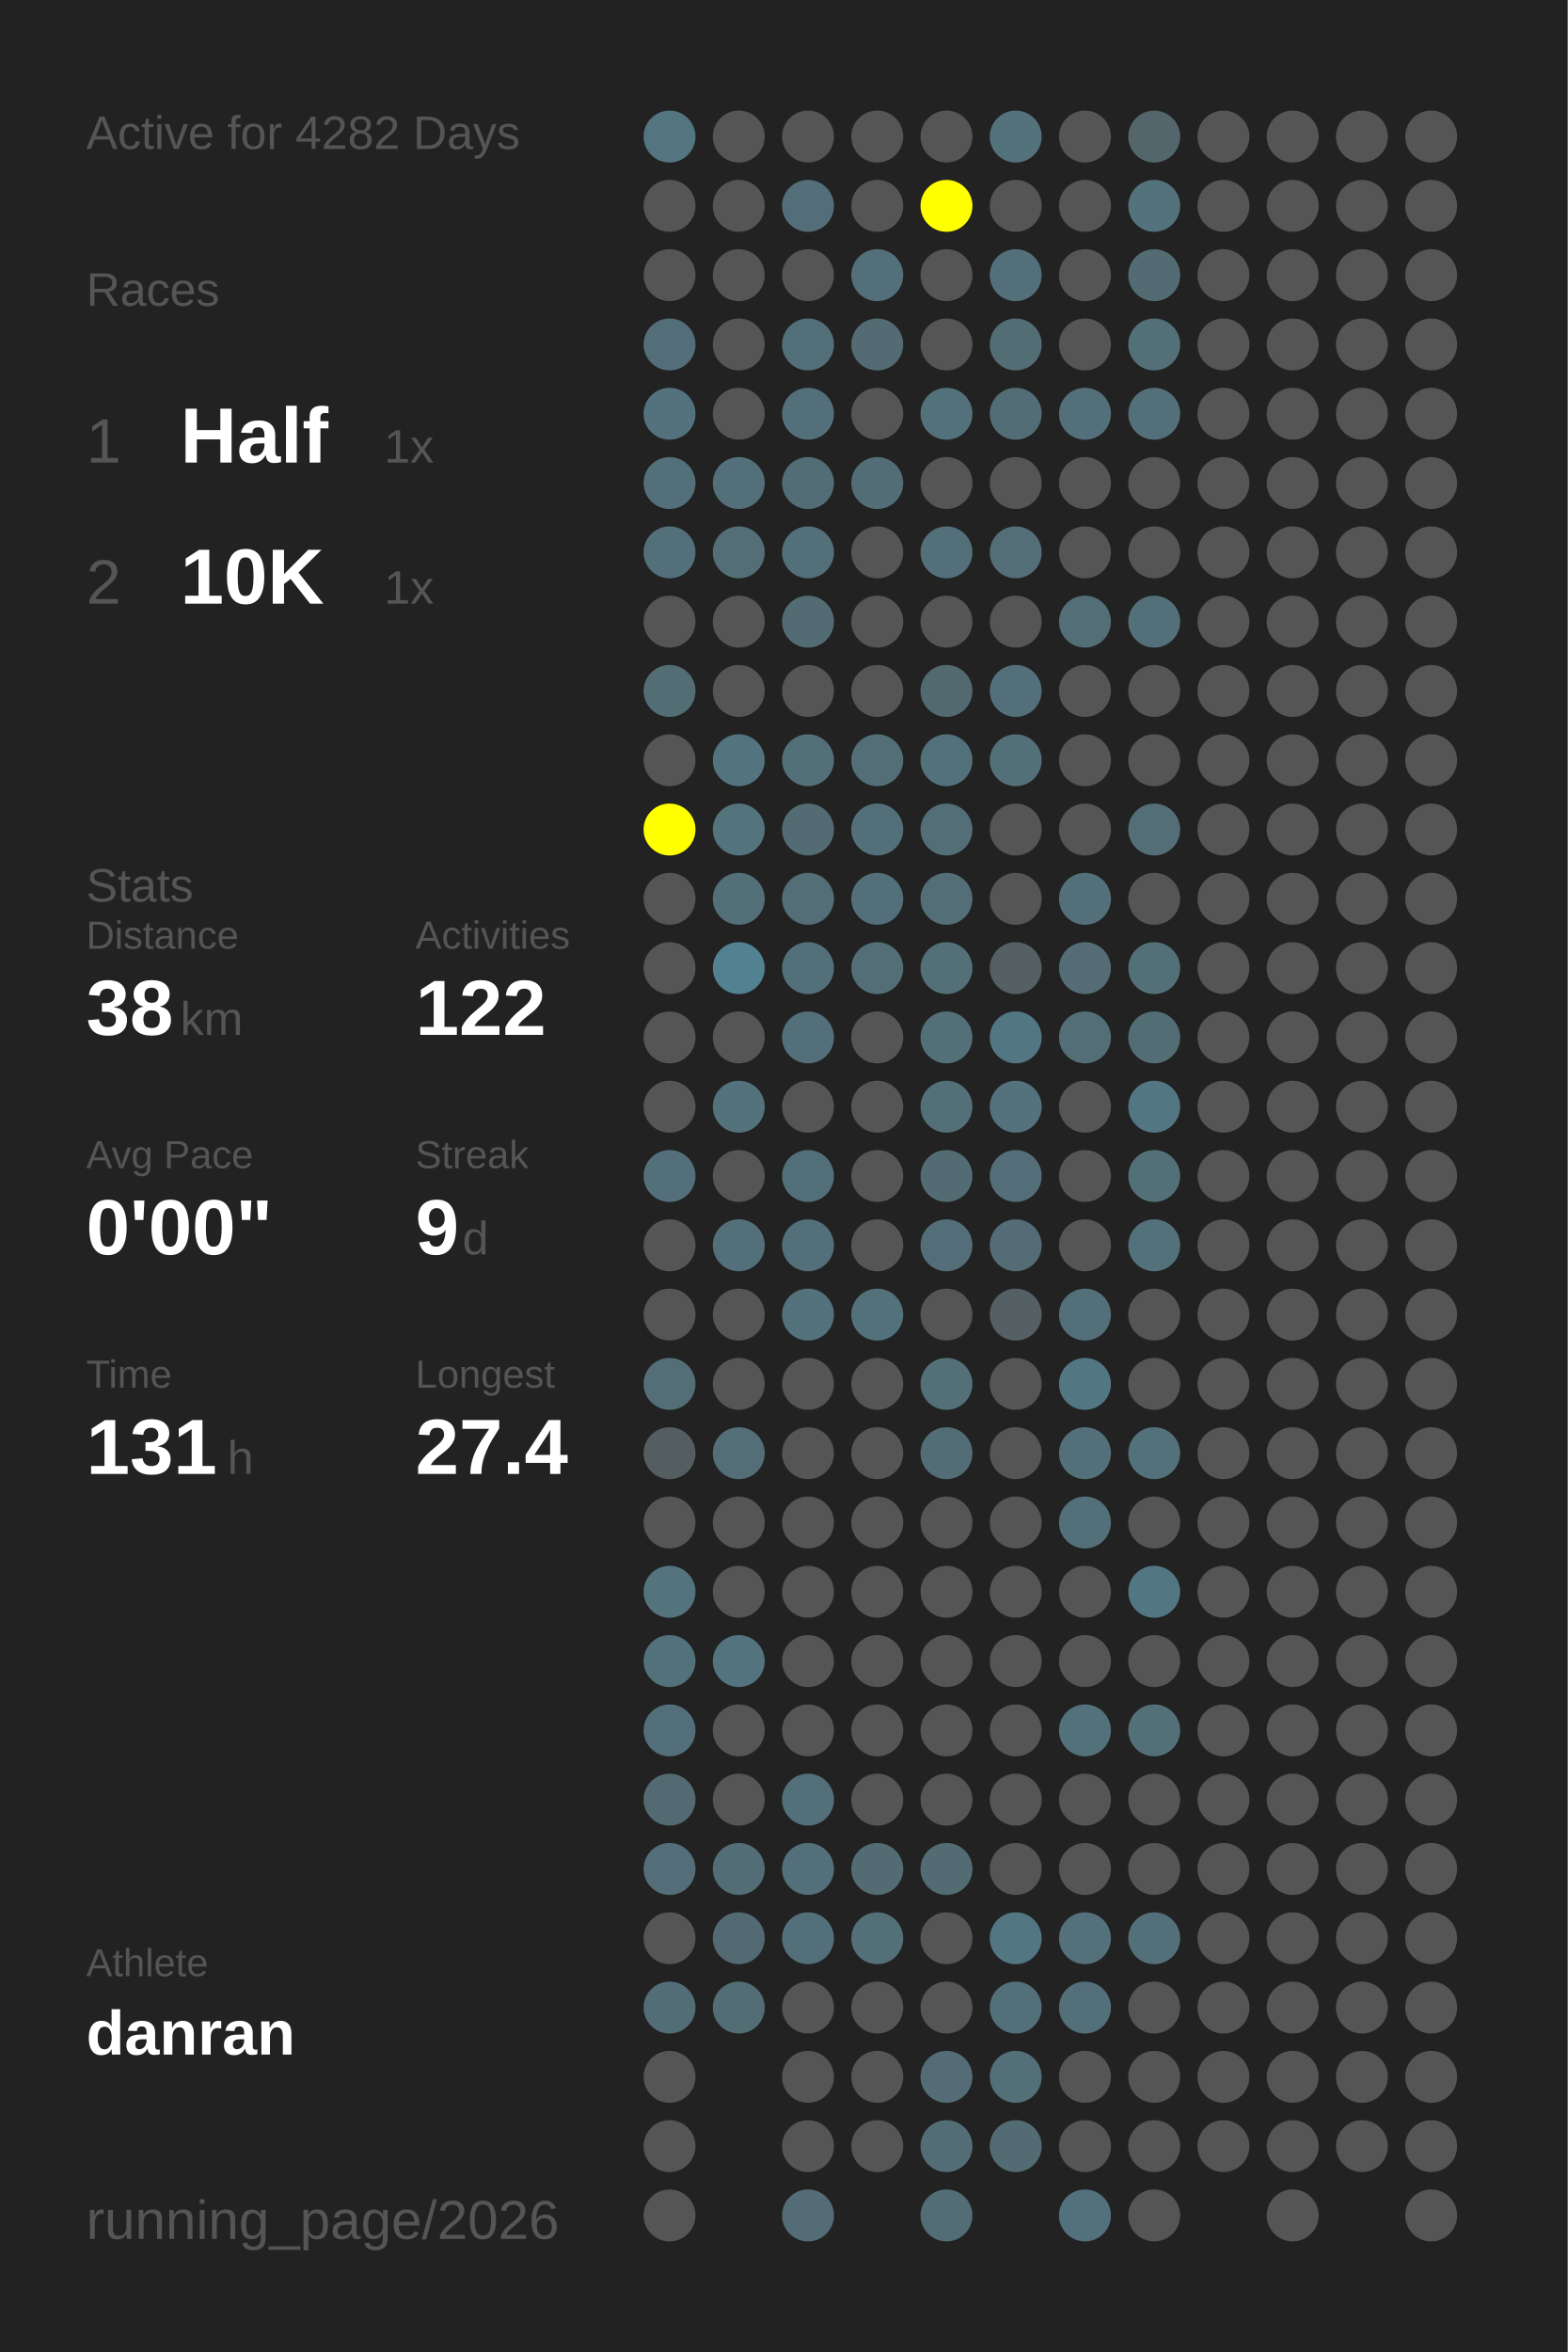
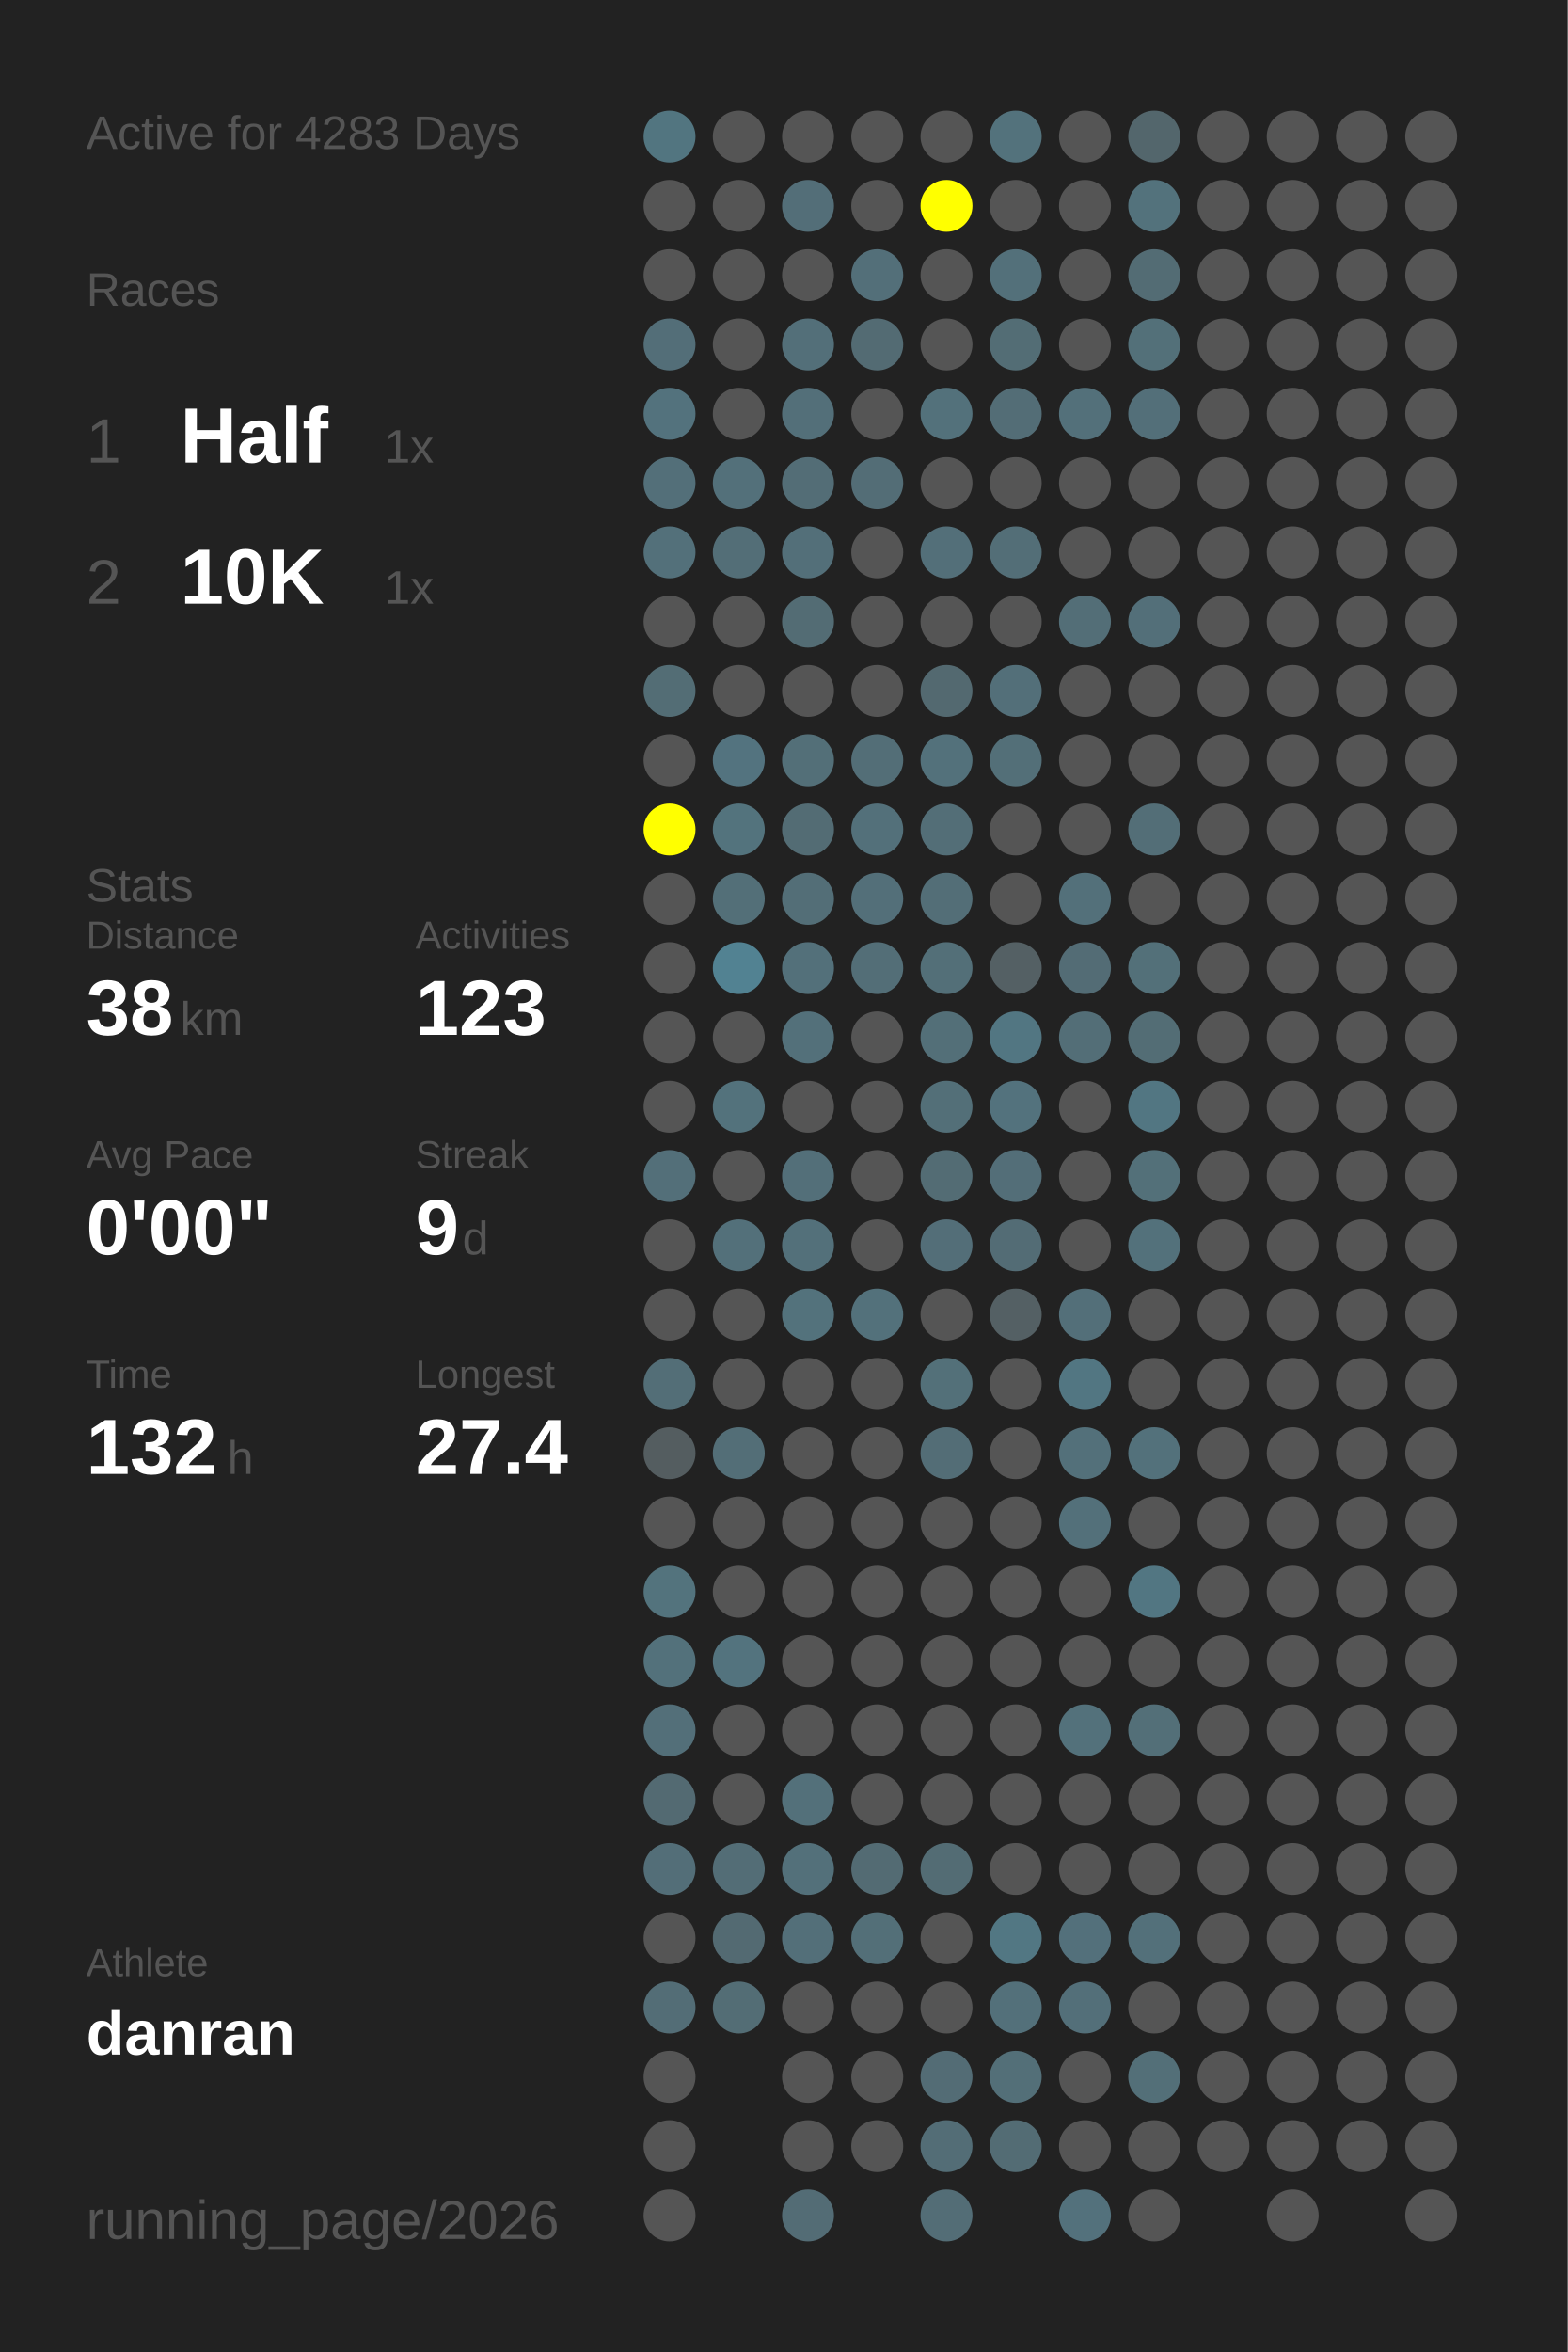
<svg xmlns="http://www.w3.org/2000/svg" baseProfile="full" height="300mm" version="1.1" viewBox="0,0,200,300" width="200mm">
  <defs />
  <rect fill="#222222" height="300" width="200" x="0" y="0" />
-   <text fill="#555555" style="font-size:6px; font-family:Arial;" x="11" y="19">Active for 4282 Days</text>
+   <text fill="#555555" style="font-size:6px; font-family:Arial;" x="11" y="19">Active for 4283 Days</text>
  <text fill="#555555" style="font-size:6px; font-family:Arial;" x="11" y="39">Races</text>
  <text fill="#555555" style="font-size:8px; font-family:Arial;" x="11" y="59">1</text>
  <text fill="#FFFFFF" style="font-size:10px; font-family:Arial; font-weight:bold;" x="23" y="59">Half</text>
  <text fill="#555555" style="font-size:6px; font-family:Arial;" x="49" y="59">1x</text>
  <text fill="#555555" style="font-size:8px; font-family:Arial;" x="11" y="77">2</text>
  <text fill="#FFFFFF" style="font-size:10px; font-family:Arial; font-weight:bold;" x="23" y="77">10K</text>
  <text fill="#555555" style="font-size:6px; font-family:Arial;" x="49" y="77">1x</text>
  <text fill="#555555" style="font-size:6px; font-family:Arial;" x="11" y="115">Stats</text>
  <text fill="#555555" style="font-size:5px; font-family:Arial;" x="11" y="121">Distance</text>
  <text fill="#FFFFFF" style="font-size:10px; font-family:Arial; font-weight:bold;" x="11" y="132">38</text>
  <text fill="#555555" style="font-size:6px; font-family:Arial;" x="23" y="132">km</text>
  <text fill="#555555" style="font-size:5px; font-family:Arial;" x="53" y="121">Activities</text>
-   <text fill="#FFFFFF" style="font-size:10px; font-family:Arial; font-weight:bold;" x="53" y="132">122</text>
+   <text fill="#FFFFFF" style="font-size:10px; font-family:Arial; font-weight:bold;" x="53" y="132">123</text>
  <text fill="#555555" style="font-size:5px; font-family:Arial;" x="11" y="149">Avg Pace</text>
  <text fill="#FFFFFF" style="font-size:10px; font-family:Arial; font-weight:bold;" x="11" y="160">0'00"</text>
  <text fill="#555555" style="font-size:5px; font-family:Arial;" x="53" y="149">Streak</text>
  <text fill="#FFFFFF" style="font-size:10px; font-family:Arial; font-weight:bold;" x="53" y="160">9</text>
  <text fill="#555555" style="font-size:6px; font-family:Arial;" x="59" y="160">d</text>
  <text fill="#555555" style="font-size:5px; font-family:Arial;" x="11" y="177">Time</text>
-   <text fill="#FFFFFF" style="font-size:10px; font-family:Arial; font-weight:bold;" x="11" y="188">131</text>
+   <text fill="#FFFFFF" style="font-size:10px; font-family:Arial; font-weight:bold;" x="11" y="188">132</text>
  <text fill="#555555" style="font-size:6px; font-family:Arial;" x="29" y="188">h</text>
  <text fill="#555555" style="font-size:5px; font-family:Arial;" x="53" y="177">Longest</text>
  <text fill="#FFFFFF" style="font-size:10px; font-family:Arial; font-weight:bold;" x="53" y="188">27.4</text>
  <text fill="#555555" style="font-size:5px; font-family:Arial;" x="11" y="252.065">Athlete</text>
  <text fill="#FFFFFF" style="font-size:8px; font-family:Arial; font-weight:bold;" x="11" y="262.065">danran</text>
  <text fill="#555555" style="font-size:7px; font-family:Arial;" x="11" y="285.581">running_page/2026</text>
  <circle cx="85.417" cy="17.419" fill="#527580" r="3.312" />
  <circle cx="85.417" cy="26.258" fill="#555555" r="3.312" />
  <circle cx="85.417" cy="35.097" fill="#555555" r="3.312" />
  <circle cx="85.417" cy="43.935" fill="#536e78" r="3.312" />
  <circle cx="85.417" cy="52.774" fill="#53727d" r="3.312" />
  <circle cx="85.417" cy="61.613" fill="#536f79" r="3.312" />
  <circle cx="85.417" cy="70.452" fill="#53707a" r="3.312" />
  <circle cx="85.417" cy="79.29" fill="#555555" r="3.312" />
  <circle cx="85.417" cy="88.129" fill="#536d75" r="3.312" />
  <circle cx="85.417" cy="96.968" fill="#555555" r="3.312" />
  <circle cx="85.417" cy="105.806" fill="#FFFF00" r="3.312" />
  <circle cx="85.417" cy="114.645" fill="#555555" r="3.312" />
  <circle cx="85.417" cy="123.484" fill="#555555" r="3.312" />
  <circle cx="85.417" cy="132.323" fill="#555555" r="3.312" />
  <circle cx="85.417" cy="141.161" fill="#555555" r="3.312" />
  <circle cx="85.417" cy="150" fill="#536f79" r="3.312" />
  <circle cx="85.417" cy="158.839" fill="#555555" r="3.312" />
  <circle cx="85.417" cy="167.677" fill="#555555" r="3.312" />
  <circle cx="85.417" cy="176.516" fill="#536e77" r="3.312" />
  <circle cx="85.417" cy="185.355" fill="#545d60" r="3.312" />
  <circle cx="85.417" cy="194.194" fill="#555555" r="3.312" />
  <circle cx="85.417" cy="203.032" fill="#53737d" r="3.312" />
  <circle cx="85.417" cy="211.871" fill="#53717b" r="3.312" />
  <circle cx="85.417" cy="220.71" fill="#536f79" r="3.312" />
  <circle cx="85.417" cy="229.548" fill="#536a72" r="3.312" />
  <circle cx="85.417" cy="238.387" fill="#536e78" r="3.312" />
  <circle cx="85.417" cy="247.226" fill="#555555" r="3.312" />
  <circle cx="85.417" cy="256.065" fill="#536d76" r="3.312" />
  <circle cx="85.417" cy="264.903" fill="#555555" r="3.312" />
  <circle cx="85.417" cy="273.742" fill="#555555" r="3.312" />
  <circle cx="85.417" cy="282.581" fill="#555555" r="3.312" />
  <circle cx="94.25" cy="17.419" fill="#555555" r="3.312" />
  <circle cx="94.25" cy="26.258" fill="#555555" r="3.312" />
  <circle cx="94.25" cy="35.097" fill="#555555" r="3.312" />
  <circle cx="94.25" cy="43.935" fill="#555555" r="3.312" />
  <circle cx="94.25" cy="52.774" fill="#555555" r="3.312" />
  <circle cx="94.25" cy="61.613" fill="#53707a" r="3.312" />
  <circle cx="94.25" cy="70.452" fill="#536e77" r="3.312" />
  <circle cx="94.25" cy="79.29" fill="#555555" r="3.312" />
  <circle cx="94.25" cy="88.129" fill="#555555" r="3.312" />
  <circle cx="94.25" cy="96.968" fill="#53737f" r="3.312" />
  <circle cx="94.25" cy="105.806" fill="#53737d" r="3.312" />
  <circle cx="94.25" cy="114.645" fill="#536f78" r="3.312" />
  <circle cx="94.25" cy="123.484" fill="#528292" r="3.312" />
  <circle cx="94.25" cy="132.323" fill="#555555" r="3.312" />
  <circle cx="94.25" cy="141.161" fill="#53727c" r="3.312" />
  <circle cx="94.25" cy="150" fill="#555555" r="3.312" />
  <circle cx="94.25" cy="158.839" fill="#53707a" r="3.312" />
  <circle cx="94.25" cy="167.677" fill="#555555" r="3.312" />
  <circle cx="94.25" cy="176.516" fill="#555555" r="3.312" />
  <circle cx="94.25" cy="185.355" fill="#536e77" r="3.312" />
  <circle cx="94.25" cy="194.194" fill="#555555" r="3.312" />
  <circle cx="94.25" cy="203.032" fill="#555555" r="3.312" />
  <circle cx="94.25" cy="211.871" fill="#53737e" r="3.312" />
  <circle cx="94.25" cy="220.71" fill="#555555" r="3.312" />
  <circle cx="94.25" cy="229.548" fill="#555555" r="3.312" />
  <circle cx="94.25" cy="238.387" fill="#536d76" r="3.312" />
  <circle cx="94.25" cy="247.226" fill="#536a72" r="3.312" />
  <circle cx="94.25" cy="256.065" fill="#536d75" r="3.312" />
  <circle cx="103.083" cy="17.419" fill="#555555" r="3.312" />
  <circle cx="103.083" cy="26.258" fill="#536e78" r="3.312" />
  <circle cx="103.083" cy="35.097" fill="#555555" r="3.312" />
  <circle cx="103.083" cy="43.935" fill="#536f79" r="3.312" />
  <circle cx="103.083" cy="52.774" fill="#536f79" r="3.312" />
  <circle cx="103.083" cy="61.613" fill="#536d76" r="3.312" />
  <circle cx="103.083" cy="70.452" fill="#536f79" r="3.312" />
  <circle cx="103.083" cy="79.29" fill="#536c74" r="3.312" />
  <circle cx="103.083" cy="88.129" fill="#555555" r="3.312" />
  <circle cx="103.083" cy="96.968" fill="#536f78" r="3.312" />
  <circle cx="103.083" cy="105.806" fill="#536c74" r="3.312" />
  <circle cx="103.083" cy="114.645" fill="#536e77" r="3.312" />
  <circle cx="103.083" cy="123.484" fill="#53707a" r="3.312" />
  <circle cx="103.083" cy="132.323" fill="#53707a" r="3.312" />
  <circle cx="103.083" cy="141.161" fill="#555555" r="3.312" />
  <circle cx="103.083" cy="150" fill="#536f79" r="3.312" />
  <circle cx="103.083" cy="158.839" fill="#53707a" r="3.312" />
  <circle cx="103.083" cy="167.677" fill="#53727c" r="3.312" />
  <circle cx="103.083" cy="176.516" fill="#555555" r="3.312" />
  <circle cx="103.083" cy="185.355" fill="#555555" r="3.312" />
  <circle cx="103.083" cy="194.194" fill="#555555" r="3.312" />
  <circle cx="103.083" cy="203.032" fill="#555555" r="3.312" />
  <circle cx="103.083" cy="211.871" fill="#555555" r="3.312" />
  <circle cx="103.083" cy="220.71" fill="#555555" r="3.312" />
  <circle cx="103.083" cy="229.548" fill="#53707a" r="3.312" />
  <circle cx="103.083" cy="238.387" fill="#53707a" r="3.312" />
  <circle cx="103.083" cy="247.226" fill="#536f79" r="3.312" />
  <circle cx="103.083" cy="256.065" fill="#555555" r="3.312" />
  <circle cx="103.083" cy="264.903" fill="#555555" r="3.312" />
  <circle cx="103.083" cy="273.742" fill="#555555" r="3.312" />
  <circle cx="103.083" cy="282.581" fill="#536c75" r="3.312" />
  <circle cx="111.917" cy="17.419" fill="#555555" r="3.312" />
  <circle cx="111.917" cy="26.258" fill="#555555" r="3.312" />
  <circle cx="111.917" cy="35.097" fill="#536f79" r="3.312" />
  <circle cx="111.917" cy="43.935" fill="#536b73" r="3.312" />
  <circle cx="111.917" cy="52.774" fill="#555555" r="3.312" />
  <circle cx="111.917" cy="61.613" fill="#536d76" r="3.312" />
  <circle cx="111.917" cy="70.452" fill="#555555" r="3.312" />
  <circle cx="111.917" cy="79.29" fill="#555555" r="3.312" />
  <circle cx="111.917" cy="88.129" fill="#555555" r="3.312" />
  <circle cx="111.917" cy="96.968" fill="#536e77" r="3.312" />
  <circle cx="111.917" cy="105.806" fill="#53707a" r="3.312" />
  <circle cx="111.917" cy="114.645" fill="#536f79" r="3.312" />
  <circle cx="111.917" cy="123.484" fill="#536e77" r="3.312" />
  <circle cx="111.917" cy="132.323" fill="#555555" r="3.312" />
  <circle cx="111.917" cy="141.161" fill="#555555" r="3.312" />
  <circle cx="111.917" cy="150" fill="#555555" r="3.312" />
  <circle cx="111.917" cy="158.839" fill="#555555" r="3.312" />
  <circle cx="111.917" cy="167.677" fill="#53717b" r="3.312" />
  <circle cx="111.917" cy="176.516" fill="#555555" r="3.312" />
  <circle cx="111.917" cy="185.355" fill="#555555" r="3.312" />
  <circle cx="111.917" cy="194.194" fill="#555555" r="3.312" />
  <circle cx="111.917" cy="203.032" fill="#555555" r="3.312" />
  <circle cx="111.917" cy="211.871" fill="#555555" r="3.312" />
  <circle cx="111.917" cy="220.71" fill="#555555" r="3.312" />
  <circle cx="111.917" cy="229.548" fill="#555555" r="3.312" />
  <circle cx="111.917" cy="238.387" fill="#536b73" r="3.312" />
  <circle cx="111.917" cy="247.226" fill="#536f78" r="3.312" />
  <circle cx="111.917" cy="256.065" fill="#555555" r="3.312" />
  <circle cx="111.917" cy="264.903" fill="#555555" r="3.312" />
  <circle cx="111.917" cy="273.742" fill="#555555" r="3.312" />
  <circle cx="120.75" cy="17.419" fill="#555555" r="3.312" />
  <circle cx="120.75" cy="26.258" fill="#FFFF00" r="3.312" />
  <circle cx="120.75" cy="35.097" fill="#555555" r="3.312" />
  <circle cx="120.75" cy="43.935" fill="#555555" r="3.312" />
  <circle cx="120.75" cy="52.774" fill="#53717b" r="3.312" />
  <circle cx="120.75" cy="61.613" fill="#555555" r="3.312" />
  <circle cx="120.75" cy="70.452" fill="#536f79" r="3.312" />
  <circle cx="120.75" cy="79.29" fill="#555555" r="3.312" />
  <circle cx="120.75" cy="88.129" fill="#536970" r="3.312" />
  <circle cx="120.75" cy="96.968" fill="#53717b" r="3.312" />
  <circle cx="120.75" cy="105.806" fill="#536e77" r="3.312" />
  <circle cx="120.75" cy="114.645" fill="#536e77" r="3.312" />
  <circle cx="120.75" cy="123.484" fill="#536f78" r="3.312" />
  <circle cx="120.75" cy="132.323" fill="#536f78" r="3.312" />
  <circle cx="120.75" cy="141.161" fill="#536f78" r="3.312" />
  <circle cx="120.75" cy="150" fill="#536c74" r="3.312" />
  <circle cx="120.75" cy="158.839" fill="#536e78" r="3.312" />
  <circle cx="120.75" cy="167.677" fill="#555555" r="3.312" />
  <circle cx="120.75" cy="176.516" fill="#537079" r="3.312" />
  <circle cx="120.75" cy="185.355" fill="#536d76" r="3.312" />
  <circle cx="120.75" cy="194.194" fill="#555555" r="3.312" />
  <circle cx="120.75" cy="203.032" fill="#555555" r="3.312" />
  <circle cx="120.75" cy="211.871" fill="#555555" r="3.312" />
  <circle cx="120.75" cy="220.71" fill="#555555" r="3.312" />
  <circle cx="120.75" cy="229.548" fill="#555555" r="3.312" />
  <circle cx="120.75" cy="238.387" fill="#536c74" r="3.312" />
  <circle cx="120.75" cy="247.226" fill="#555555" r="3.312" />
  <circle cx="120.75" cy="256.065" fill="#555555" r="3.312" />
  <circle cx="120.75" cy="264.903" fill="#536c75" r="3.312" />
  <circle cx="120.75" cy="273.742" fill="#536d76" r="3.312" />
  <circle cx="120.75" cy="282.581" fill="#536d76" r="3.312" />
  <circle cx="129.583" cy="17.419" fill="#53727c" r="3.312" />
  <circle cx="129.583" cy="26.258" fill="#555555" r="3.312" />
  <circle cx="129.583" cy="35.097" fill="#53707a" r="3.312" />
  <circle cx="129.583" cy="43.935" fill="#536d75" r="3.312" />
  <circle cx="129.583" cy="52.774" fill="#536d76" r="3.312" />
  <circle cx="129.583" cy="61.613" fill="#555555" r="3.312" />
  <circle cx="129.583" cy="70.452" fill="#536e77" r="3.312" />
  <circle cx="129.583" cy="79.29" fill="#555555" r="3.312" />
  <circle cx="129.583" cy="88.129" fill="#536f79" r="3.312" />
  <circle cx="129.583" cy="96.968" fill="#536f78" r="3.312" />
  <circle cx="129.583" cy="105.806" fill="#555555" r="3.312" />
  <circle cx="129.583" cy="114.645" fill="#555555" r="3.312" />
  <circle cx="129.583" cy="123.484" fill="#546064" r="3.312" />
  <circle cx="129.583" cy="132.323" fill="#527682" r="3.312" />
  <circle cx="129.583" cy="141.161" fill="#53727d" r="3.312" />
  <circle cx="129.583" cy="150" fill="#536e78" r="3.312" />
  <circle cx="129.583" cy="158.839" fill="#536c75" r="3.312" />
  <circle cx="129.583" cy="167.677" fill="#546064" r="3.312" />
  <circle cx="129.583" cy="176.516" fill="#555555" r="3.312" />
  <circle cx="129.583" cy="185.355" fill="#555555" r="3.312" />
  <circle cx="129.583" cy="194.194" fill="#555555" r="3.312" />
  <circle cx="129.583" cy="203.032" fill="#555555" r="3.312" />
  <circle cx="129.583" cy="211.871" fill="#555555" r="3.312" />
  <circle cx="129.583" cy="220.71" fill="#555555" r="3.312" />
  <circle cx="129.583" cy="229.548" fill="#555555" r="3.312" />
  <circle cx="129.583" cy="238.387" fill="#555555" r="3.312" />
  <circle cx="129.583" cy="247.226" fill="#527783" r="3.312" />
  <circle cx="129.583" cy="256.065" fill="#53707a" r="3.312" />
  <circle cx="129.583" cy="264.903" fill="#536f78" r="3.312" />
  <circle cx="129.583" cy="273.742" fill="#536c74" r="3.312" />
  <circle cx="138.417" cy="17.419" fill="#555555" r="3.312" />
  <circle cx="138.417" cy="26.258" fill="#555555" r="3.312" />
  <circle cx="138.417" cy="35.097" fill="#555555" r="3.312" />
  <circle cx="138.417" cy="43.935" fill="#555555" r="3.312" />
  <circle cx="138.417" cy="52.774" fill="#53707a" r="3.312" />
  <circle cx="138.417" cy="61.613" fill="#555555" r="3.312" />
  <circle cx="138.417" cy="70.452" fill="#555555" r="3.312" />
  <circle cx="138.417" cy="79.29" fill="#536e77" r="3.312" />
  <circle cx="138.417" cy="88.129" fill="#555555" r="3.312" />
  <circle cx="138.417" cy="96.968" fill="#555555" r="3.312" />
  <circle cx="138.417" cy="105.806" fill="#555555" r="3.312" />
  <circle cx="138.417" cy="114.645" fill="#53707a" r="3.312" />
  <circle cx="138.417" cy="123.484" fill="#536c75" r="3.312" />
  <circle cx="138.417" cy="132.323" fill="#536e77" r="3.312" />
  <circle cx="138.417" cy="141.161" fill="#555555" r="3.312" />
  <circle cx="138.417" cy="150" fill="#555555" r="3.312" />
  <circle cx="138.417" cy="158.839" fill="#555555" r="3.312" />
  <circle cx="138.417" cy="167.677" fill="#536f79" r="3.312" />
  <circle cx="138.417" cy="176.516" fill="#527682" r="3.312" />
  <circle cx="138.417" cy="185.355" fill="#53707a" r="3.312" />
  <circle cx="138.417" cy="194.194" fill="#53707a" r="3.312" />
  <circle cx="138.417" cy="203.032" fill="#555555" r="3.312" />
  <circle cx="138.417" cy="211.871" fill="#555555" r="3.312" />
  <circle cx="138.417" cy="220.71" fill="#53717b" r="3.312" />
  <circle cx="138.417" cy="229.548" fill="#555555" r="3.312" />
  <circle cx="138.417" cy="238.387" fill="#555555" r="3.312" />
  <circle cx="138.417" cy="247.226" fill="#53707b" r="3.312" />
  <circle cx="138.417" cy="256.065" fill="#536f79" r="3.312" />
  <circle cx="138.417" cy="264.903" fill="#555555" r="3.312" />
  <circle cx="138.417" cy="273.742" fill="#555555" r="3.312" />
  <circle cx="138.417" cy="282.581" fill="#53717c" r="3.312" />
  <circle cx="147.25" cy="17.419" fill="#53666c" r="3.312" />
  <circle cx="147.25" cy="26.258" fill="#53727c" r="3.312" />
  <circle cx="147.25" cy="35.097" fill="#536c74" r="3.312" />
  <circle cx="147.25" cy="43.935" fill="#537079" r="3.312" />
  <circle cx="147.25" cy="52.774" fill="#536f79" r="3.312" />
  <circle cx="147.25" cy="61.613" fill="#555555" r="3.312" />
  <circle cx="147.25" cy="70.452" fill="#555555" r="3.312" />
  <circle cx="147.25" cy="79.29" fill="#536f79" r="3.312" />
  <circle cx="147.25" cy="88.129" fill="#555555" r="3.312" />
  <circle cx="147.25" cy="96.968" fill="#555555" r="3.312" />
  <circle cx="147.25" cy="105.806" fill="#536e77" r="3.312" />
  <circle cx="147.25" cy="114.645" fill="#555555" r="3.312" />
  <circle cx="147.25" cy="123.484" fill="#537079" r="3.312" />
  <circle cx="147.25" cy="132.323" fill="#536d75" r="3.312" />
  <circle cx="147.25" cy="141.161" fill="#527682" r="3.312" />
  <circle cx="147.25" cy="150" fill="#537079" r="3.312" />
  <circle cx="147.25" cy="158.839" fill="#53717b" r="3.312" />
  <circle cx="147.25" cy="167.677" fill="#555555" r="3.312" />
  <circle cx="147.25" cy="176.516" fill="#555555" r="3.312" />
  <circle cx="147.25" cy="185.355" fill="#53717b" r="3.312" />
  <circle cx="147.25" cy="194.194" fill="#555555" r="3.312" />
  <circle cx="147.25" cy="203.032" fill="#527682" r="3.312" />
  <circle cx="147.25" cy="211.871" fill="#555555" r="3.312" />
  <circle cx="147.25" cy="220.71" fill="#536f78" r="3.312" />
  <circle cx="147.25" cy="229.548" fill="#555555" r="3.312" />
  <circle cx="147.25" cy="238.387" fill="#555555" r="3.312" />
  <circle cx="147.25" cy="247.226" fill="#53707a" r="3.312" />
  <circle cx="147.25" cy="256.065" fill="#555555" r="3.312" />
-   <circle cx="147.25" cy="264.903" fill="#555555" r="3.312" />
+   <circle cx="147.25" cy="264.903" fill="#536f78" r="3.312" />
  <circle cx="147.25" cy="273.742" fill="#555555" r="3.312" />
  <circle cx="147.25" cy="282.581" fill="#555555" r="3.312" />
  <circle cx="156.083" cy="17.419" fill="#555555" r="3.312" />
  <circle cx="156.083" cy="26.258" fill="#555555" r="3.312" />
  <circle cx="156.083" cy="35.097" fill="#555555" r="3.312" />
  <circle cx="156.083" cy="43.935" fill="#555555" r="3.312" />
  <circle cx="156.083" cy="52.774" fill="#555555" r="3.312" />
  <circle cx="156.083" cy="61.613" fill="#555555" r="3.312" />
  <circle cx="156.083" cy="70.452" fill="#555555" r="3.312" />
  <circle cx="156.083" cy="79.29" fill="#555555" r="3.312" />
  <circle cx="156.083" cy="88.129" fill="#555555" r="3.312" />
  <circle cx="156.083" cy="96.968" fill="#555555" r="3.312" />
  <circle cx="156.083" cy="105.806" fill="#555555" r="3.312" />
  <circle cx="156.083" cy="114.645" fill="#555555" r="3.312" />
  <circle cx="156.083" cy="123.484" fill="#555555" r="3.312" />
  <circle cx="156.083" cy="132.323" fill="#555555" r="3.312" />
  <circle cx="156.083" cy="141.161" fill="#555555" r="3.312" />
  <circle cx="156.083" cy="150" fill="#555555" r="3.312" />
  <circle cx="156.083" cy="158.839" fill="#555555" r="3.312" />
  <circle cx="156.083" cy="167.677" fill="#555555" r="3.312" />
  <circle cx="156.083" cy="176.516" fill="#555555" r="3.312" />
  <circle cx="156.083" cy="185.355" fill="#555555" r="3.312" />
  <circle cx="156.083" cy="194.194" fill="#555555" r="3.312" />
  <circle cx="156.083" cy="203.032" fill="#555555" r="3.312" />
  <circle cx="156.083" cy="211.871" fill="#555555" r="3.312" />
  <circle cx="156.083" cy="220.71" fill="#555555" r="3.312" />
  <circle cx="156.083" cy="229.548" fill="#555555" r="3.312" />
  <circle cx="156.083" cy="238.387" fill="#555555" r="3.312" />
  <circle cx="156.083" cy="247.226" fill="#555555" r="3.312" />
  <circle cx="156.083" cy="256.065" fill="#555555" r="3.312" />
  <circle cx="156.083" cy="264.903" fill="#555555" r="3.312" />
  <circle cx="156.083" cy="273.742" fill="#555555" r="3.312" />
  <circle cx="164.917" cy="17.419" fill="#555555" r="3.312" />
  <circle cx="164.917" cy="26.258" fill="#555555" r="3.312" />
  <circle cx="164.917" cy="35.097" fill="#555555" r="3.312" />
  <circle cx="164.917" cy="43.935" fill="#555555" r="3.312" />
  <circle cx="164.917" cy="52.774" fill="#555555" r="3.312" />
  <circle cx="164.917" cy="61.613" fill="#555555" r="3.312" />
  <circle cx="164.917" cy="70.452" fill="#555555" r="3.312" />
  <circle cx="164.917" cy="79.29" fill="#555555" r="3.312" />
  <circle cx="164.917" cy="88.129" fill="#555555" r="3.312" />
  <circle cx="164.917" cy="96.968" fill="#555555" r="3.312" />
  <circle cx="164.917" cy="105.806" fill="#555555" r="3.312" />
  <circle cx="164.917" cy="114.645" fill="#555555" r="3.312" />
  <circle cx="164.917" cy="123.484" fill="#555555" r="3.312" />
  <circle cx="164.917" cy="132.323" fill="#555555" r="3.312" />
  <circle cx="164.917" cy="141.161" fill="#555555" r="3.312" />
  <circle cx="164.917" cy="150" fill="#555555" r="3.312" />
  <circle cx="164.917" cy="158.839" fill="#555555" r="3.312" />
  <circle cx="164.917" cy="167.677" fill="#555555" r="3.312" />
  <circle cx="164.917" cy="176.516" fill="#555555" r="3.312" />
  <circle cx="164.917" cy="185.355" fill="#555555" r="3.312" />
  <circle cx="164.917" cy="194.194" fill="#555555" r="3.312" />
  <circle cx="164.917" cy="203.032" fill="#555555" r="3.312" />
  <circle cx="164.917" cy="211.871" fill="#555555" r="3.312" />
  <circle cx="164.917" cy="220.71" fill="#555555" r="3.312" />
  <circle cx="164.917" cy="229.548" fill="#555555" r="3.312" />
  <circle cx="164.917" cy="238.387" fill="#555555" r="3.312" />
  <circle cx="164.917" cy="247.226" fill="#555555" r="3.312" />
  <circle cx="164.917" cy="256.065" fill="#555555" r="3.312" />
  <circle cx="164.917" cy="264.903" fill="#555555" r="3.312" />
  <circle cx="164.917" cy="273.742" fill="#555555" r="3.312" />
  <circle cx="164.917" cy="282.581" fill="#555555" r="3.312" />
  <circle cx="173.75" cy="17.419" fill="#555555" r="3.312" />
  <circle cx="173.75" cy="26.258" fill="#555555" r="3.312" />
  <circle cx="173.75" cy="35.097" fill="#555555" r="3.312" />
  <circle cx="173.75" cy="43.935" fill="#555555" r="3.312" />
  <circle cx="173.75" cy="52.774" fill="#555555" r="3.312" />
  <circle cx="173.75" cy="61.613" fill="#555555" r="3.312" />
  <circle cx="173.75" cy="70.452" fill="#555555" r="3.312" />
  <circle cx="173.75" cy="79.29" fill="#555555" r="3.312" />
  <circle cx="173.75" cy="88.129" fill="#555555" r="3.312" />
  <circle cx="173.75" cy="96.968" fill="#555555" r="3.312" />
  <circle cx="173.75" cy="105.806" fill="#555555" r="3.312" />
  <circle cx="173.75" cy="114.645" fill="#555555" r="3.312" />
  <circle cx="173.75" cy="123.484" fill="#555555" r="3.312" />
  <circle cx="173.75" cy="132.323" fill="#555555" r="3.312" />
  <circle cx="173.75" cy="141.161" fill="#555555" r="3.312" />
  <circle cx="173.75" cy="150" fill="#555555" r="3.312" />
  <circle cx="173.75" cy="158.839" fill="#555555" r="3.312" />
  <circle cx="173.75" cy="167.677" fill="#555555" r="3.312" />
  <circle cx="173.75" cy="176.516" fill="#555555" r="3.312" />
  <circle cx="173.75" cy="185.355" fill="#555555" r="3.312" />
  <circle cx="173.75" cy="194.194" fill="#555555" r="3.312" />
  <circle cx="173.75" cy="203.032" fill="#555555" r="3.312" />
  <circle cx="173.75" cy="211.871" fill="#555555" r="3.312" />
  <circle cx="173.75" cy="220.71" fill="#555555" r="3.312" />
  <circle cx="173.75" cy="229.548" fill="#555555" r="3.312" />
  <circle cx="173.75" cy="238.387" fill="#555555" r="3.312" />
  <circle cx="173.75" cy="247.226" fill="#555555" r="3.312" />
  <circle cx="173.75" cy="256.065" fill="#555555" r="3.312" />
  <circle cx="173.75" cy="264.903" fill="#555555" r="3.312" />
  <circle cx="173.75" cy="273.742" fill="#555555" r="3.312" />
  <circle cx="182.583" cy="17.419" fill="#555555" r="3.312" />
  <circle cx="182.583" cy="26.258" fill="#555555" r="3.312" />
  <circle cx="182.583" cy="35.097" fill="#555555" r="3.312" />
  <circle cx="182.583" cy="43.935" fill="#555555" r="3.312" />
  <circle cx="182.583" cy="52.774" fill="#555555" r="3.312" />
  <circle cx="182.583" cy="61.613" fill="#555555" r="3.312" />
  <circle cx="182.583" cy="70.452" fill="#555555" r="3.312" />
  <circle cx="182.583" cy="79.29" fill="#555555" r="3.312" />
  <circle cx="182.583" cy="88.129" fill="#555555" r="3.312" />
  <circle cx="182.583" cy="96.968" fill="#555555" r="3.312" />
  <circle cx="182.583" cy="105.806" fill="#555555" r="3.312" />
  <circle cx="182.583" cy="114.645" fill="#555555" r="3.312" />
  <circle cx="182.583" cy="123.484" fill="#555555" r="3.312" />
  <circle cx="182.583" cy="132.323" fill="#555555" r="3.312" />
  <circle cx="182.583" cy="141.161" fill="#555555" r="3.312" />
  <circle cx="182.583" cy="150" fill="#555555" r="3.312" />
  <circle cx="182.583" cy="158.839" fill="#555555" r="3.312" />
  <circle cx="182.583" cy="167.677" fill="#555555" r="3.312" />
  <circle cx="182.583" cy="176.516" fill="#555555" r="3.312" />
  <circle cx="182.583" cy="185.355" fill="#555555" r="3.312" />
  <circle cx="182.583" cy="194.194" fill="#555555" r="3.312" />
  <circle cx="182.583" cy="203.032" fill="#555555" r="3.312" />
  <circle cx="182.583" cy="211.871" fill="#555555" r="3.312" />
  <circle cx="182.583" cy="220.71" fill="#555555" r="3.312" />
  <circle cx="182.583" cy="229.548" fill="#555555" r="3.312" />
  <circle cx="182.583" cy="238.387" fill="#555555" r="3.312" />
  <circle cx="182.583" cy="247.226" fill="#555555" r="3.312" />
  <circle cx="182.583" cy="256.065" fill="#555555" r="3.312" />
  <circle cx="182.583" cy="264.903" fill="#555555" r="3.312" />
  <circle cx="182.583" cy="273.742" fill="#555555" r="3.312" />
  <circle cx="182.583" cy="282.581" fill="#555555" r="3.312" />
</svg>
